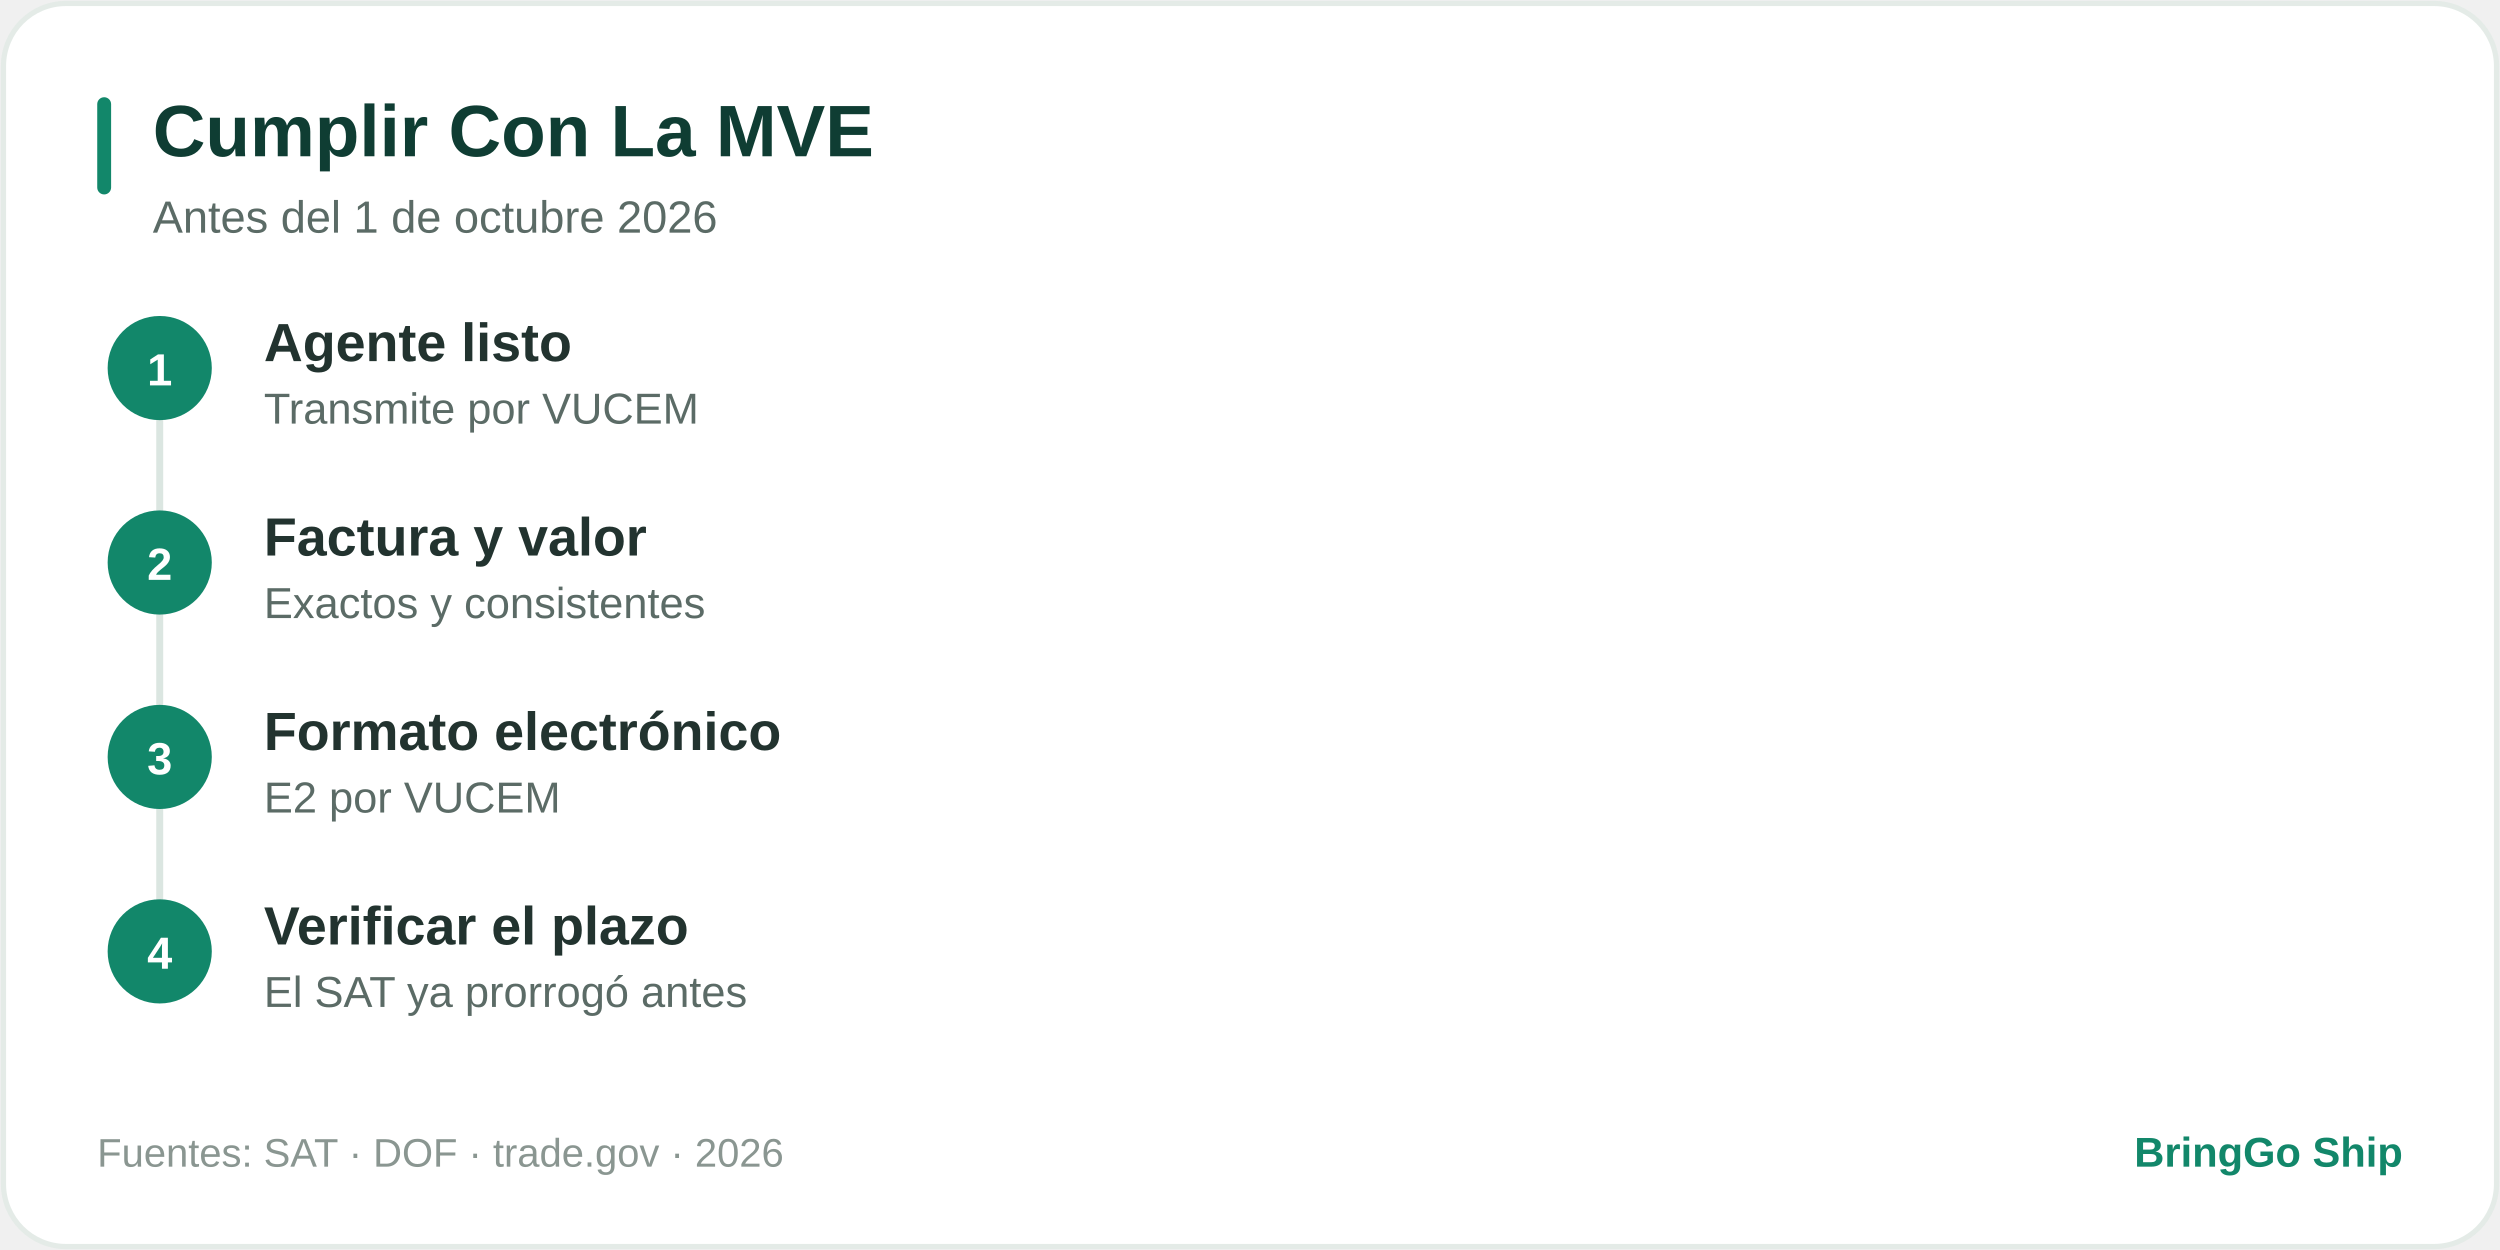
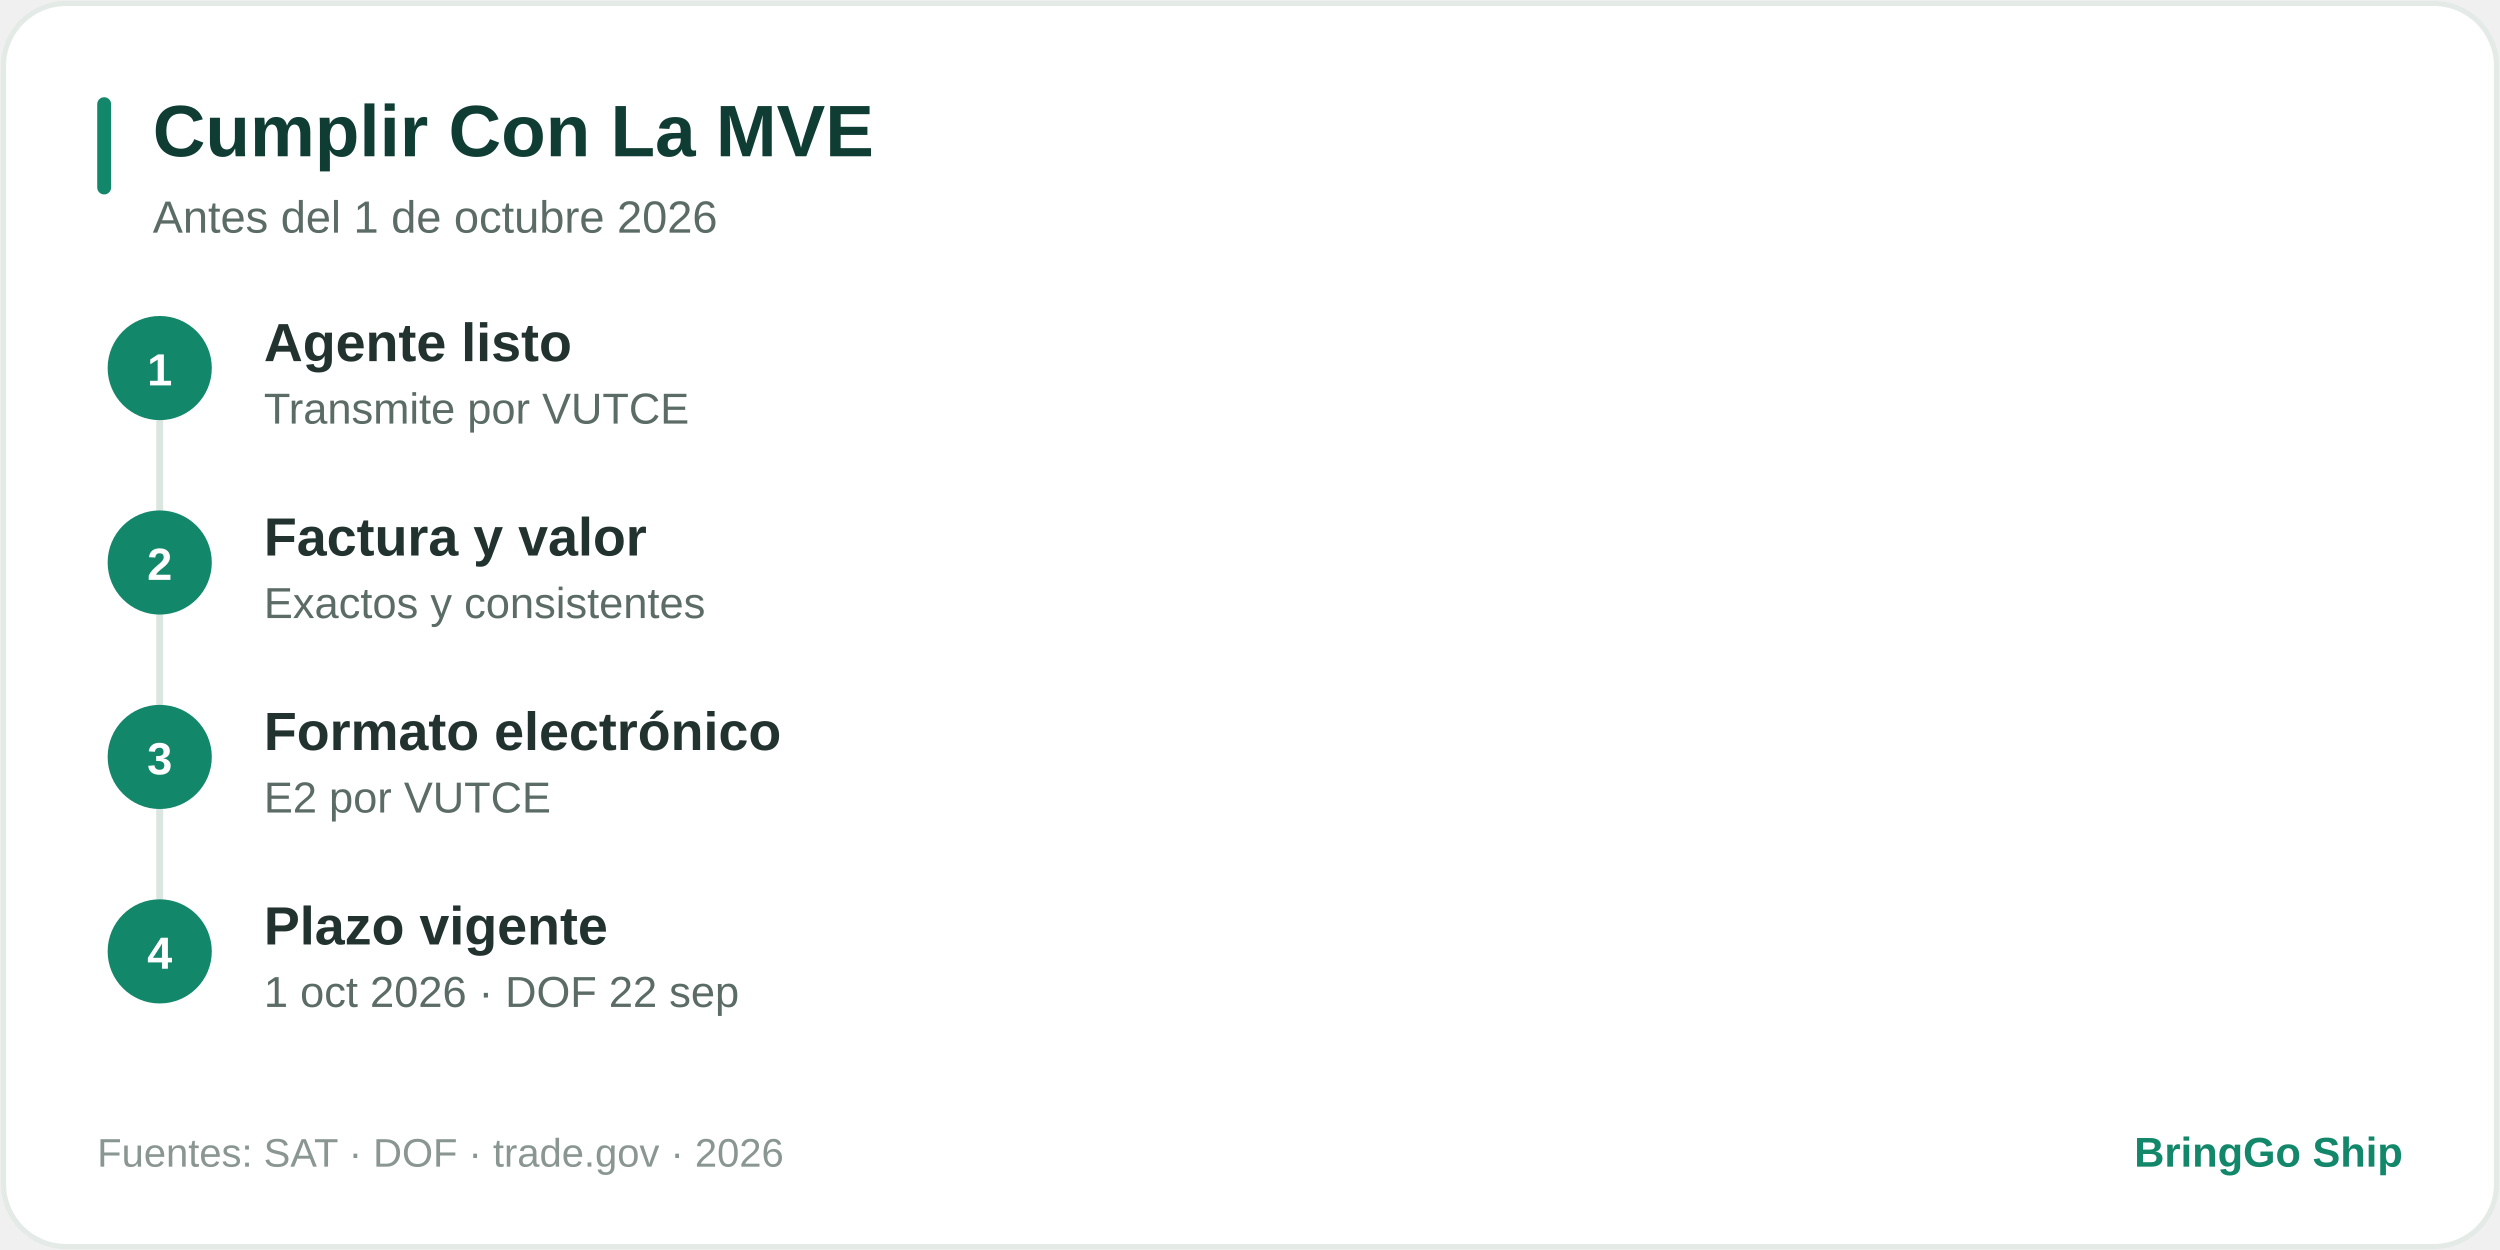
<svg xmlns="http://www.w3.org/2000/svg" width="720" height="360" viewBox="0 0 720 360" role="img">
  <style>
text{font-family:Arial,Helvetica,sans-serif}
.card{fill:#ffffff;stroke:#e4ebe7;stroke-width:1.5}
.row{fill:#f5f8f7}.pill{fill:#E1F5EE}.hi{fill:#1f9d5f}.mut{fill:#eef1f0}
.acc{fill:#12876A}.circ{fill:#12876A}.rd{fill:#fbe9e7}.am{fill:#fbf1dd}.tl{fill:#E1F5EE}.ln{stroke:#dbe6e1}
.tt{fill:#0F3D33;font-weight:bold}.ts{fill:#5b6b66}.tl2{fill:#22332f}
.tv{fill:#0F6E56;font-weight:bold}.tm{fill:#5b6b66;font-weight:bold}.tw{fill:#ffffff;font-weight:bold}
.tf{fill:#8a9691}.tb{fill:#12876A;font-weight:bold}.big{fill:#0F3D33;font-weight:bold}
.trd{fill:#a3392c;font-weight:bold}.tam{fill:#8a5a12;font-weight:bold}.ttl{fill:#0F6E56;font-weight:bold}
@media (prefers-color-scheme:dark){
.card{fill:#16211e;stroke:#2c3a35}
.row{fill:#1d2b27}.pill{fill:#123a2e}.hi{fill:#1f9d5f}.mut{fill:#28352f}
.acc{fill:#2fae7e}.circ{fill:#2fae7e}.rd{fill:#3a201c}.am{fill:#352a15}.tl{fill:#123a2e}
.tt{fill:#d7f2e6}.ts{fill:#8fa79d}.tl2{fill:#cfe0d9}
.tv{fill:#6fe0b0}.tm{fill:#9db3a9}.tw{fill:#ffffff}
.tf{fill:#6d8279}.tb{fill:#57d3a3}.big{fill:#d7f2e6}
.trd{fill:#f0a99e}.tam{fill:#e6c281}.ttl{fill:#6fe0b0}.ln{stroke:#31423c}}
</style>
  <rect x="1" y="1" width="718" height="358" rx="18" class="card" />
  <rect x="28" y="28" width="4" height="28" rx="2" class="acc" />
  <text x="44" y="45" font-size="21" class="tt">Cumplir Con La MVE</text>
  <text x="44" y="67" font-size="13" class="ts">Antes del 1 de octubre 2026</text>
  <g transform="translate(0,88)">
    <line x1="46" y1="18" x2="46" y2="186" stroke-width="2" class="ln" />
    <circle cx="46" cy="18" r="15" class="circ" />
    <text x="46" y="23" text-anchor="middle" font-size="13" class="tw">1</text>
    <text x="76" y="16" font-size="15.5" class="tl2" font-weight="bold">Agente listo</text>
-     <text x="76" y="34" font-size="12.5" class="ts">Transmite por VUCEM</text>
+     <text x="76" y="34" font-size="12.5" class="ts">Transmite por VUTCE</text>
    <circle cx="46" cy="74" r="15" class="circ" />
    <text x="46" y="79" text-anchor="middle" font-size="13" class="tw">2</text>
    <text x="76" y="72" font-size="15.5" class="tl2" font-weight="bold">Factura y valor</text>
    <text x="76" y="90" font-size="12.5" class="ts">Exactos y consistentes</text>
    <circle cx="46" cy="130" r="15" class="circ" />
    <text x="46" y="135" text-anchor="middle" font-size="13" class="tw">3</text>
    <text x="76" y="128" font-size="15.5" class="tl2" font-weight="bold">Formato electrónico</text>
-     <text x="76" y="146" font-size="12.5" class="ts">E2 por VUCEM</text>
+     <text x="76" y="146" font-size="12.5" class="ts">E2 por VUTCE</text>
    <circle cx="46" cy="186" r="15" class="circ" />
    <text x="46" y="191" text-anchor="middle" font-size="13" class="tw">4</text>
-     <text x="76" y="184" font-size="15.5" class="tl2" font-weight="bold">Verificar el plazo</text>
-     <text x="76" y="202" font-size="12.5" class="ts">El SAT ya prorrogó antes</text>
+     <text x="76" y="184" font-size="15.5" class="tl2" font-weight="bold">Plazo vigente</text>
+     <text x="76" y="202" font-size="12.5" class="ts">1 oct 2026 · DOF 22 sep</text>
  </g>
  <text x="28" y="336" font-size="11.5" class="tf">Fuentes: SAT · DOF · trade.gov · 2026</text>
  <text x="692" y="336" text-anchor="end" font-size="12" class="tb">BringGo Ship</text>
</svg>
